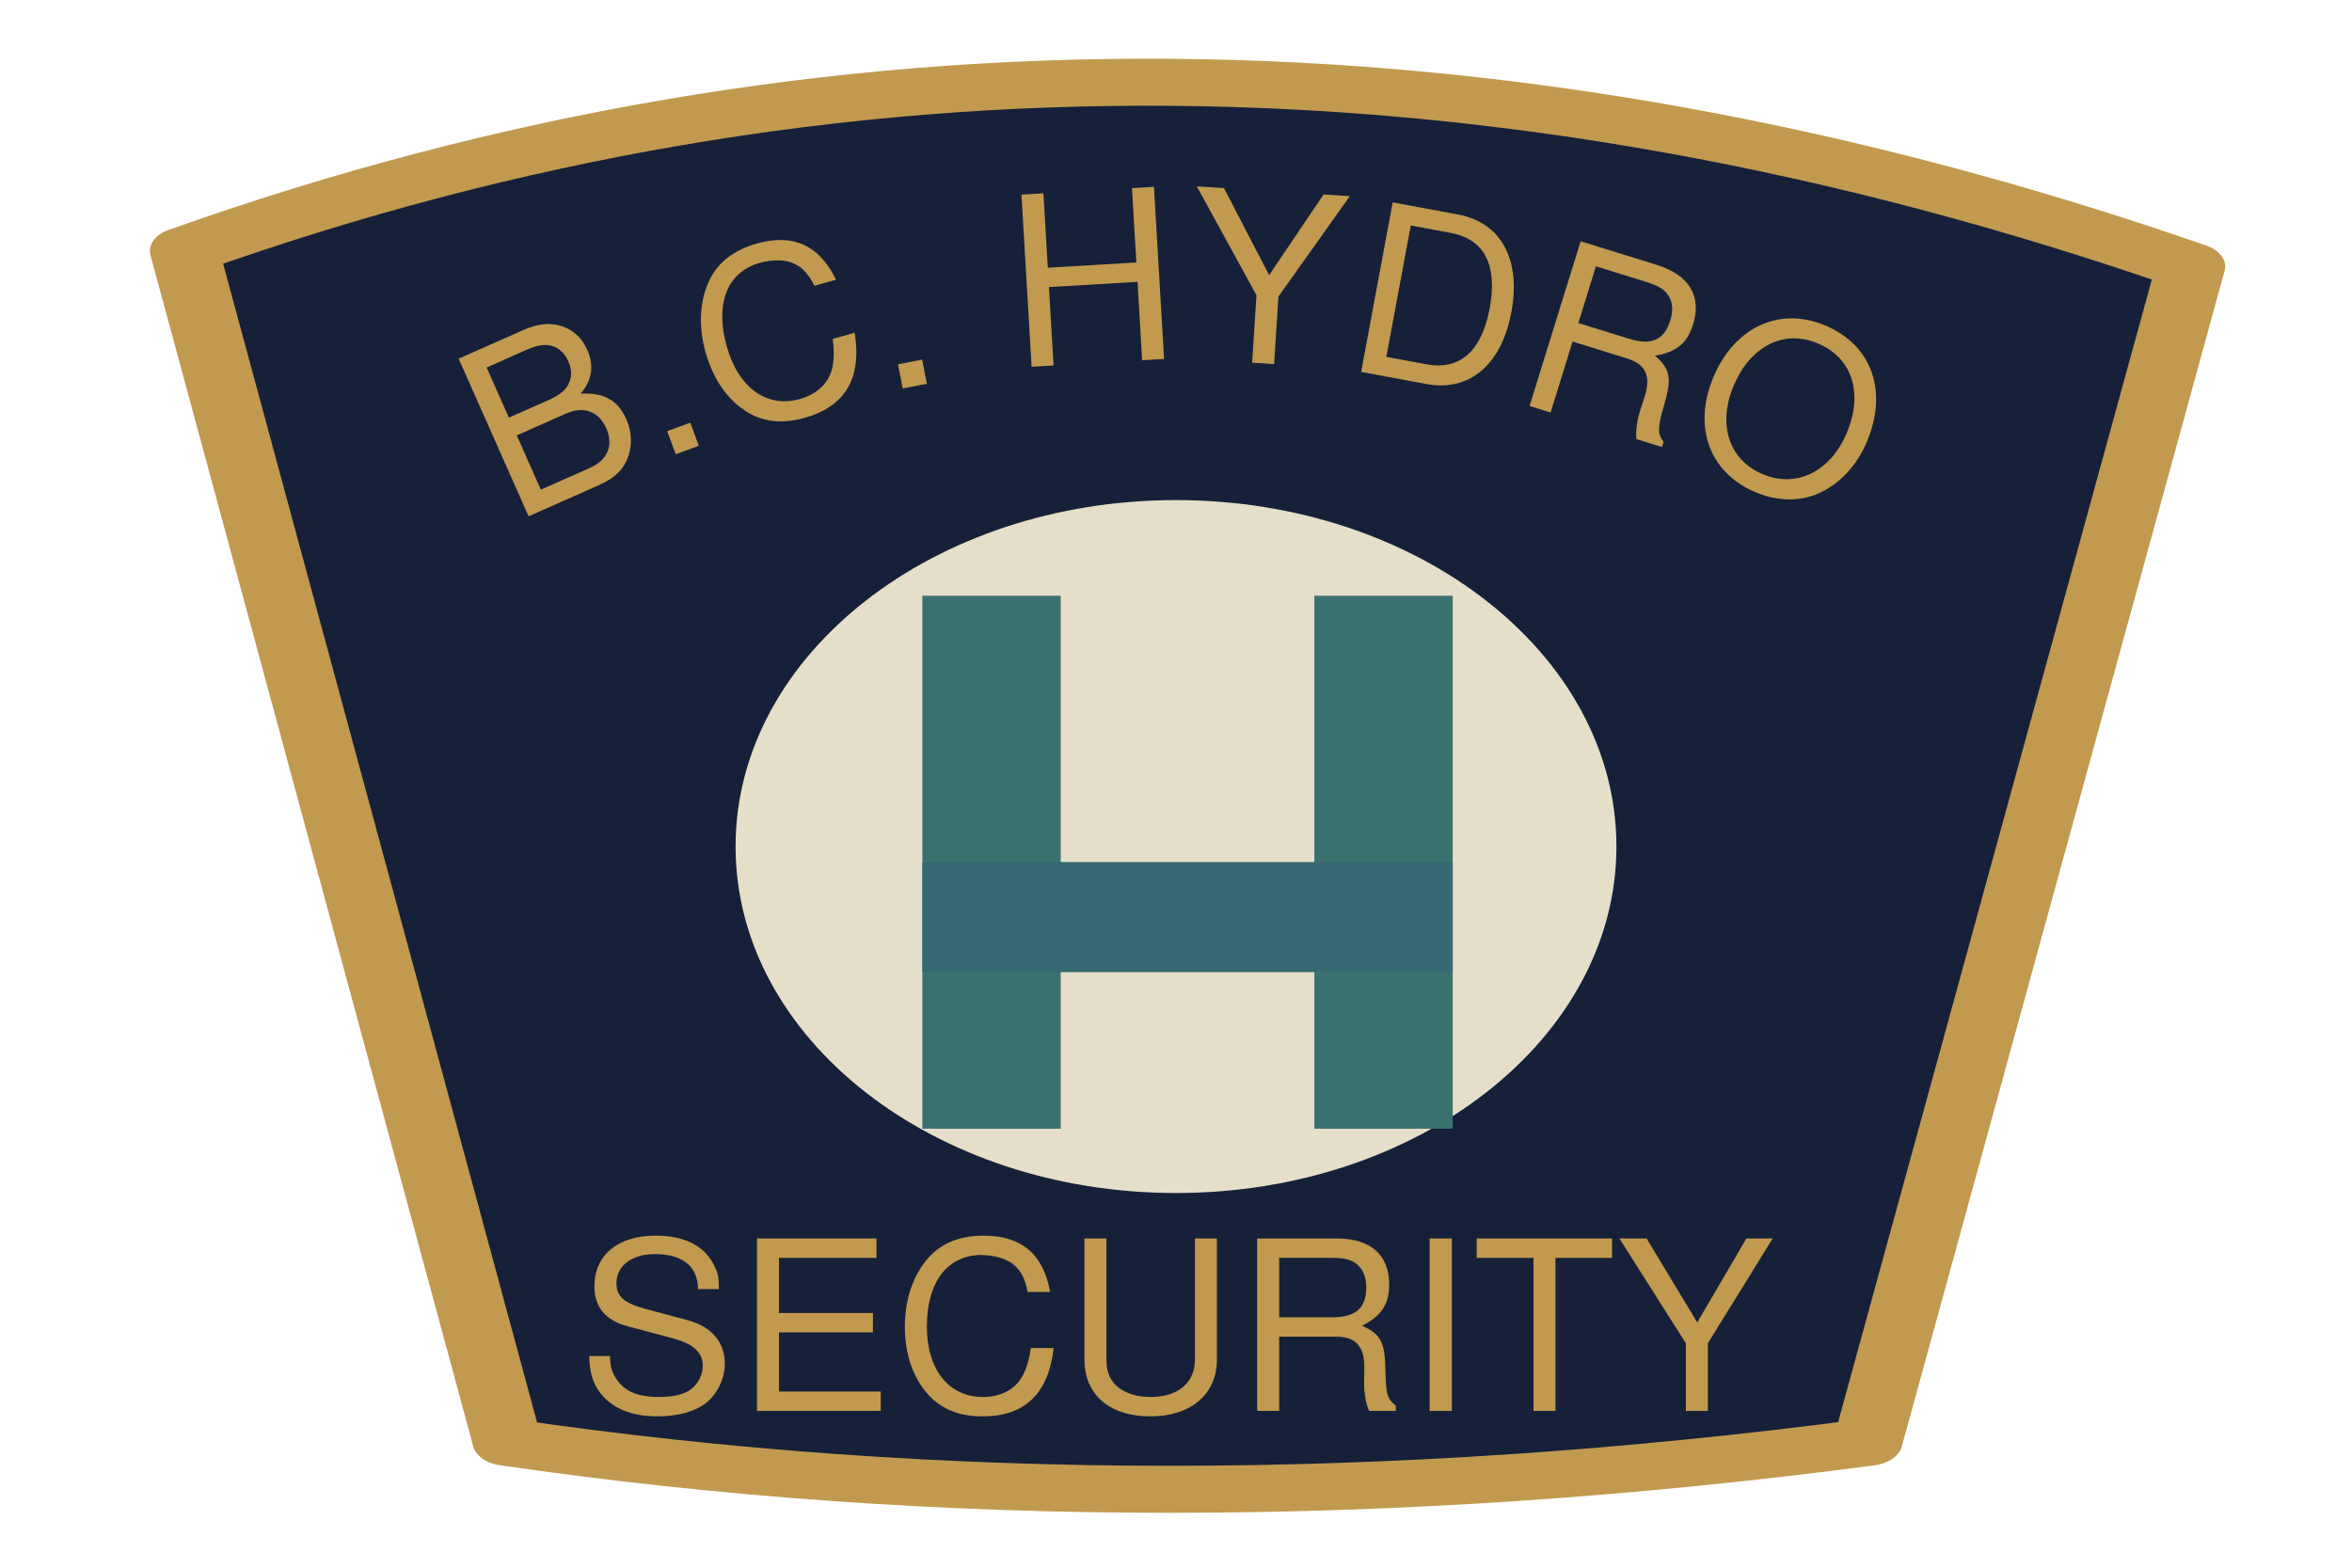
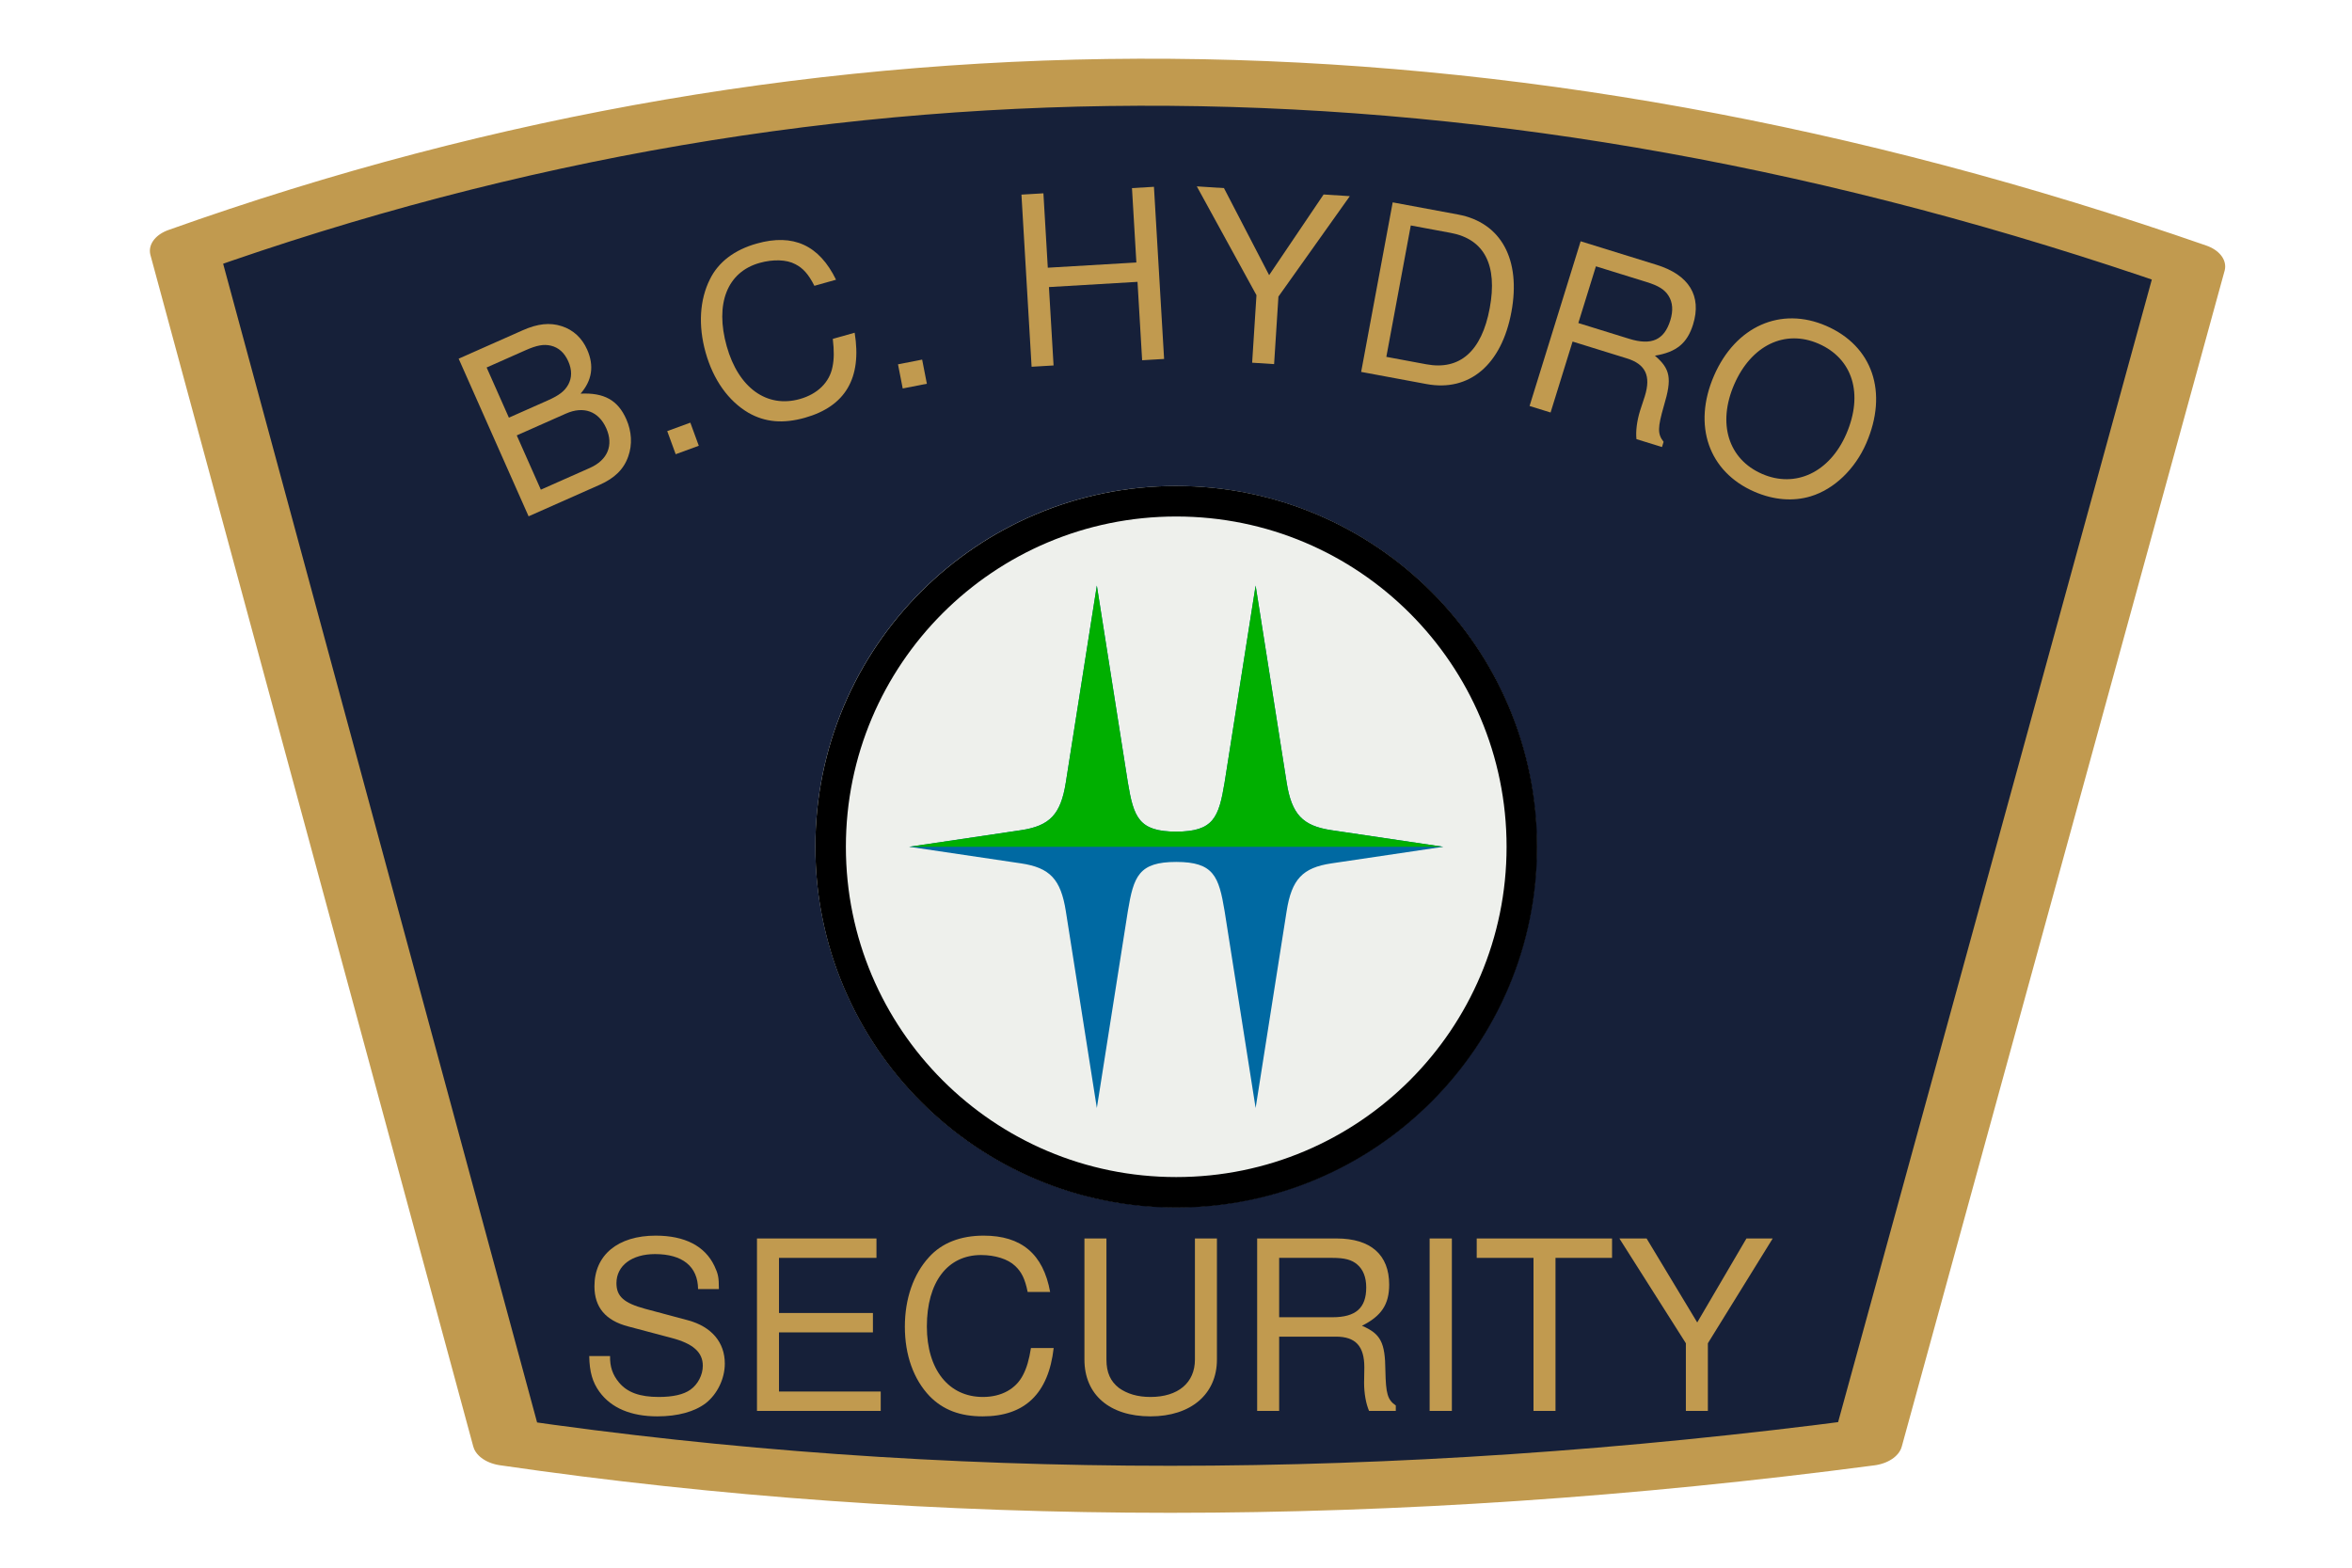
<svg xmlns="http://www.w3.org/2000/svg" viewBox="0 0 78 52" role="img">
  <g transform="translate(0.7647059 0.0) scale(0.7647059)" data-master-id="bc-hydro-security-v1" data-master-geometry-hash="aec8a43dd05712b9182a11679cc0981d82f3f01644db1f8723458508a6f11e37">
    <g data-component="shared-base-border">
      <path d="M7 16 Q49 -6 94 17 L80 92 Q49 98 21 92 Z" fill="#162039" stroke="#c19a4f" stroke-width="3" stroke-linejoin="round" stroke-linecap="round" transform="scale(1.0 0.68)" />
    </g>
    <g data-caption="B.C. HYDRO">
      <path d="M79 0H408C477 0 528 19 567 61C603 99 623 151 623 208C623 296 583 349 490 385C557 416 591 469 591 544C591 598 571 644 533 678C494 713 445 729 375 729H79ZM172 415V647H352C404 647 433 640 458 621C484 601 498 571 498 531C498 491 484 461 458 441C433 422 404 415 352 415ZM172 82V333H399C481 333 530 286 530 207C530 129 481 82 399 82Z" fill="#c19a4f" transform="translate(24.31071 21.33714) rotate(-23.91928) scale(0.01026063 -0.01026063) translate(-333.5 0)" />
      <path d="M191 104H87V0H191Z" fill="#c19a4f" transform="translate(28.80386 19.51852) rotate(-20.10083) scale(0.01026063 -0.01026063) translate(-139 0)" />
      <path d="M662 503C633 663 541 741 381 741C283 741 204 710 150 650C84 578 48 474 48 356C48 236 85 133 153 62C210 4 282 -23 377 -23C555 -23 655 73 677 266H581C573 216 563 182 548 153C518 93 456 59 378 59C233 59 141 175 141 357C141 544 228 659 370 659C429 659 484 642 514 613C541 588 556 558 567 503Z" fill="#c19a4f" transform="translate(33.68345 17.93831) rotate(-15.73335) scale(0.01026063 -0.01026063) translate(-361 0)" />
      <path d="M191 104H87V0H191Z" fill="#c19a4f" transform="translate(38.67225 16.74775) rotate(-11.06626) scale(0.01026063 -0.01026063) translate(-139 0)" />
      <path d="M551 332V0H644V729H551V414H176V729H83V0H176V332Z" fill="#c19a4f" transform="translate(46.58519 15.74067) rotate(-3.37419) scale(0.01026063 -0.01026063) translate(-361 0)" />
      <path d="M387 286 661 729H550L342 374L128 729H13L294 286V0H387Z" fill="#c19a4f" transform="translate(53.70669 15.75861) rotate(3.66184) scale(0.01026063 -0.01026063) translate(-333.5 0)" />
      <path d="M89 0H370C554 0 667 138 667 365C667 591 555 729 370 729H89ZM182 82V647H354C498 647 574 550 574 364C574 179 498 82 354 82Z" fill="#c19a4f" transform="translate(60.77342 16.64198) rotate(10.53715) scale(0.01026063 -0.01026063) translate(-361 0)" />
      <path d="M186 314H426C509 314 546 274 546 184L545 119C545 74 553 30 566 0H679V23C644 47 637 73 635 170C634 290 615 326 536 360C618 401 651 450 651 534C651 660 573 729 429 729H93V0H186ZM186 396V647H411C463 647 493 639 516 619C541 598 554 565 554 522C554 435 510 396 411 396Z" fill="#c19a4f" transform="translate(67.95961 18.42449) rotate(17.22782) scale(0.01026063 -0.01026063) translate(-361 0)" />
      <path d="M389 741C180 741 38 587 38 359C38 130 179 -23 390 -23C479 -23 557 4 616 54C695 121 742 234 742 353C742 588 603 741 389 741ZM389 659C547 659 649 540 649 355C649 179 544 59 390 59C234 59 131 179 131 359C131 539 234 659 389 659Z" fill="#c19a4f" transform="translate(75.16787 21.10821) rotate(23.48683) scale(0.01026063 -0.01026063) translate(-389 0)" />
    </g>
-     <g data-component="specialty-centre-art">
-       <path d="M30 54A20 23 0 1 0 70 54A20 23 0 1 0 30 54Z" fill="#e5dfc9" stroke="#162039" stroke-width="1.8" stroke-linejoin="round" stroke-linecap="round" transform="scale(1.0 0.68)" />
-     </g>
-     <g data-component="specialty-centre-art">
-       <path d="M39 38 L45 38 L45 55 L56 55 L56 38 L62 38 L62 72 L56 72 L56 62 L45 62 L45 72 L39 72 Z" fill="#3b7071" transform="scale(1.0 0.68)" />
-     </g>
-     <g data-component="specialty-centre-art">
-       <path d="M39 55 H62 V62 H39 Z" fill="#376871" transform="scale(1.0 0.68)" />
+     <g data-component="specialty-centre-art" data-source="PofBC bc-hydro-authority symbol">
+       <circle cx="50" cy="36.72" r="15.64" fill="#eef0ec" />
+       <g id="bc-hydro-symbol" transform="translate(34.36 21.08) scale(0.0313)">
+         <circle id="bc-hydro-symbol-ring" cx="500" cy="500" r="478.855" fill="none" stroke="#000000" stroke-width="42.29" />
+         <g transform="translate(500 500) scale(1) translate(-500 -500)">
+           <path id="bc-hydro-symbol-lower" fill="#0069a2" d="M 130 500 L 285 477 C 325 471 340 455 347 411 L 390 138 L 433 411 C 441 459 448 479 500 479 C 552 479 559 459 567 411 L 610 138 L 653 411 C 660 455 675 471 715 477 L 870 500  L 715 523 C 675 529 660 545 653 589 L 610 862 L 567 589 C 559 541 552 521 500 521 C 448 521 441 541 433 589 L 390 862 L 347 589 C 340 545 325 529 285 523 L 130 500 Z" />
+           <path id="bc-hydro-symbol-upper" fill="#00af00" d="M 130 500 L 285 477 C 325 471 340 455 347 411 L 390 138 L 433 411 C 441 459 448 479 500 479 C 552 479 559 459 567 411 L 610 138 L 653 411 C 660 455 675 471 715 477 L 870 500 Z" />
+         </g>
+       </g>
    </g>
    <g data-caption="SECURITY">
      <path d="M596 515C596 565 593 579 577 613C537 697 452 741 329 741C169 741 70 659 70 527C70 438 117 382 213 357L394 309C487 285 528 248 528 191C528 152 507 112 476 90C447 69 401 59 342 59C262 59 209 78 174 120C147 152 135 187 136 232H48C49 165 62 121 91 81C141 12 225 -23 336 -23C423 -23 494 -3 541 33C590 72 621 137 621 200C621 290 565 356 466 383L283 432C195 456 163 484 163 540C163 614 228 663 326 663C442 663 507 611 508 515Z" fill="#c19a4f" transform="translate(27.48305 61.2) rotate(0) scale(0.01026063 -0.01026063) translate(-333.5 0)" />
      <path d="M183 332H580V414H183V647H595V729H90V0H613V82H183Z" fill="#c19a4f" transform="translate(34.32689 61.2) rotate(0) scale(0.01026063 -0.01026063) translate(-333.5 0)" />
      <path d="M662 503C633 663 541 741 381 741C283 741 204 710 150 650C84 578 48 474 48 356C48 236 85 133 153 62C210 4 282 -23 377 -23C555 -23 655 73 677 266H581C573 216 563 182 548 153C518 93 456 59 378 59C233 59 141 175 141 357C141 544 228 659 370 659C429 659 484 642 514 613C541 588 556 558 567 503Z" fill="#c19a4f" transform="translate(41.45289 61.2) rotate(0) scale(0.01026063 -0.01026063) translate(-361 0)" />
      <path d="M552 729V217C552 119 481 59 364 59C310 59 266 72 231 97C195 125 178 162 178 217V729H85V217C85 69 191 -23 364 -23C535 -23 645 71 645 217V729Z" fill="#c19a4f" transform="translate(48.86107 61.2) rotate(0) scale(0.01026063 -0.01026063) translate(-361 0)" />
      <path d="M186 314H426C509 314 546 274 546 184L545 119C545 74 553 30 566 0H679V23C644 47 637 73 635 170C634 290 615 326 536 360C618 401 651 450 651 534C651 660 573 729 429 729H93V0H186ZM186 396V647H411C463 647 493 639 516 619C541 598 554 565 554 522C554 435 510 396 411 396Z" fill="#c19a4f" transform="translate(56.26925 61.2) rotate(0) scale(0.01026063 -0.01026063) translate(-361 0)" />
      <path d="M194 729H100V0H194Z" fill="#c19a4f" transform="translate(61.39956 61.2) rotate(0) scale(0.01026063 -0.01026063) translate(-139 0)" />
      <path d="M354 647H593V729H21V647H261V0H354Z" fill="#c19a4f" transform="translate(65.96041 61.2) rotate(0) scale(0.01026063 -0.01026063) translate(-305.5 0)" />
      <path d="M387 286 661 729H550L342 374L128 729H13L294 286V0H387Z" fill="#c19a4f" transform="translate(72.51695 61.2) rotate(0) scale(0.01026063 -0.01026063) translate(-333.5 0)" />
    </g>
  </g>
</svg>
